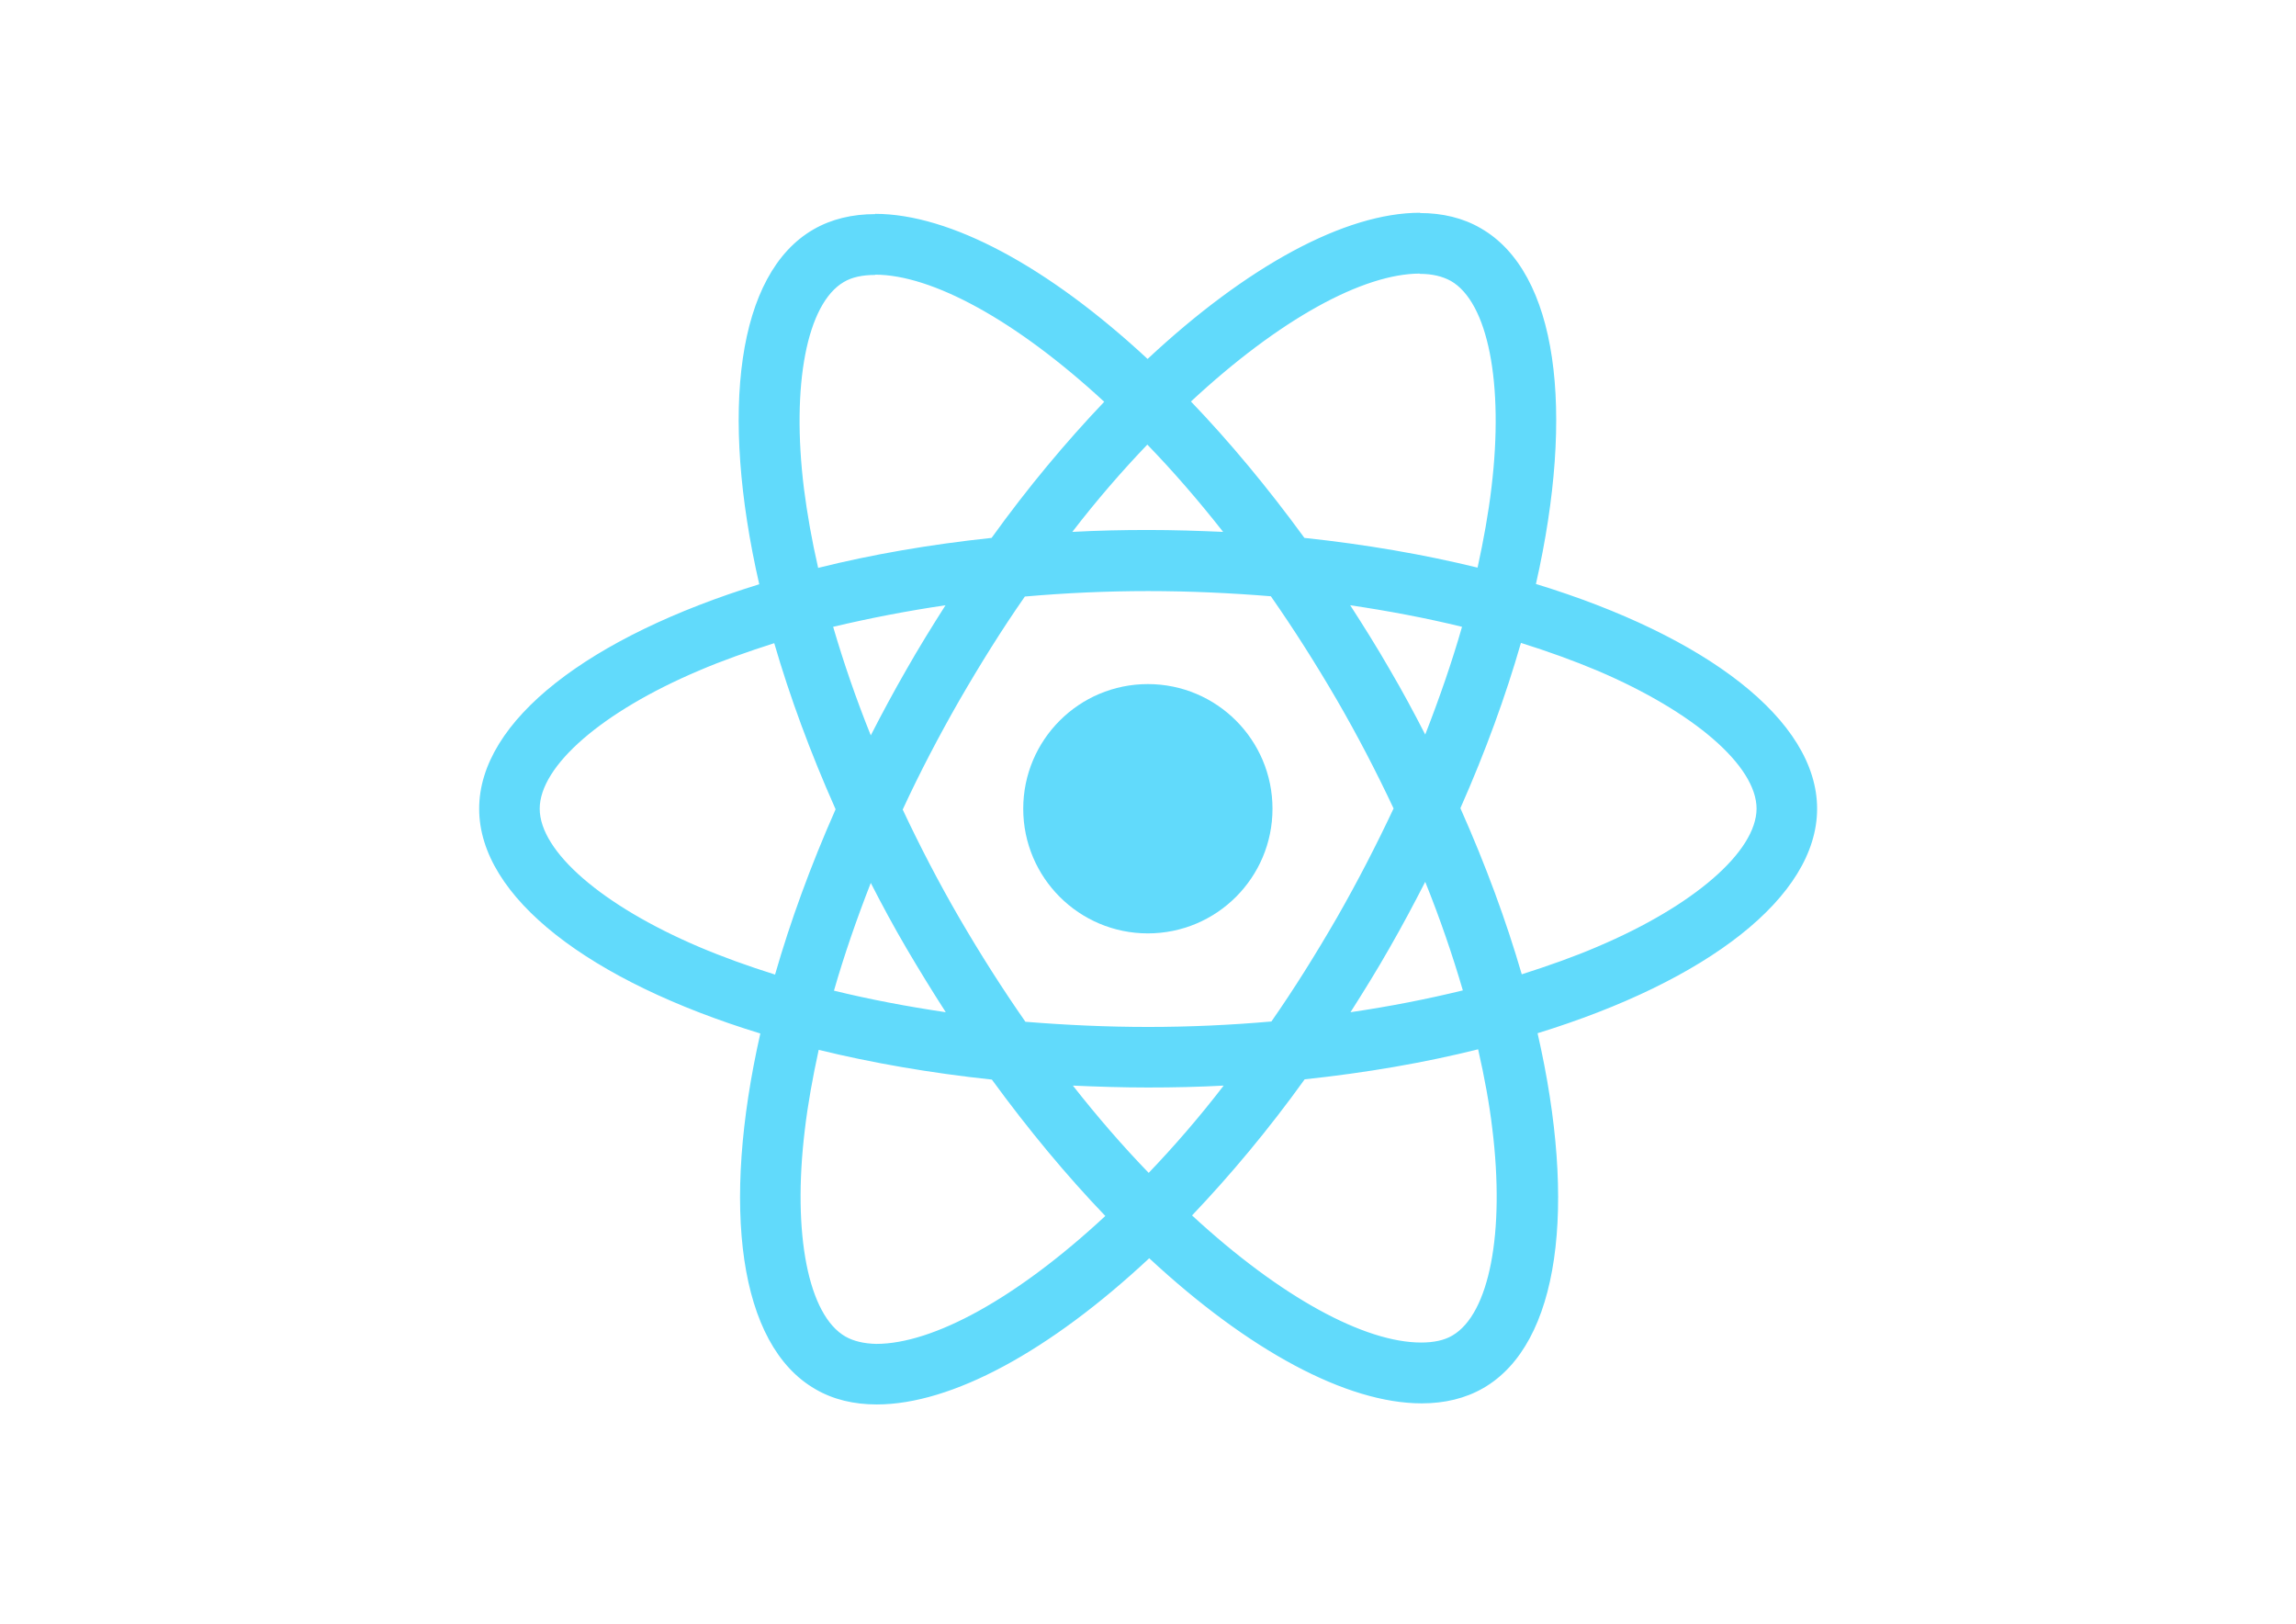
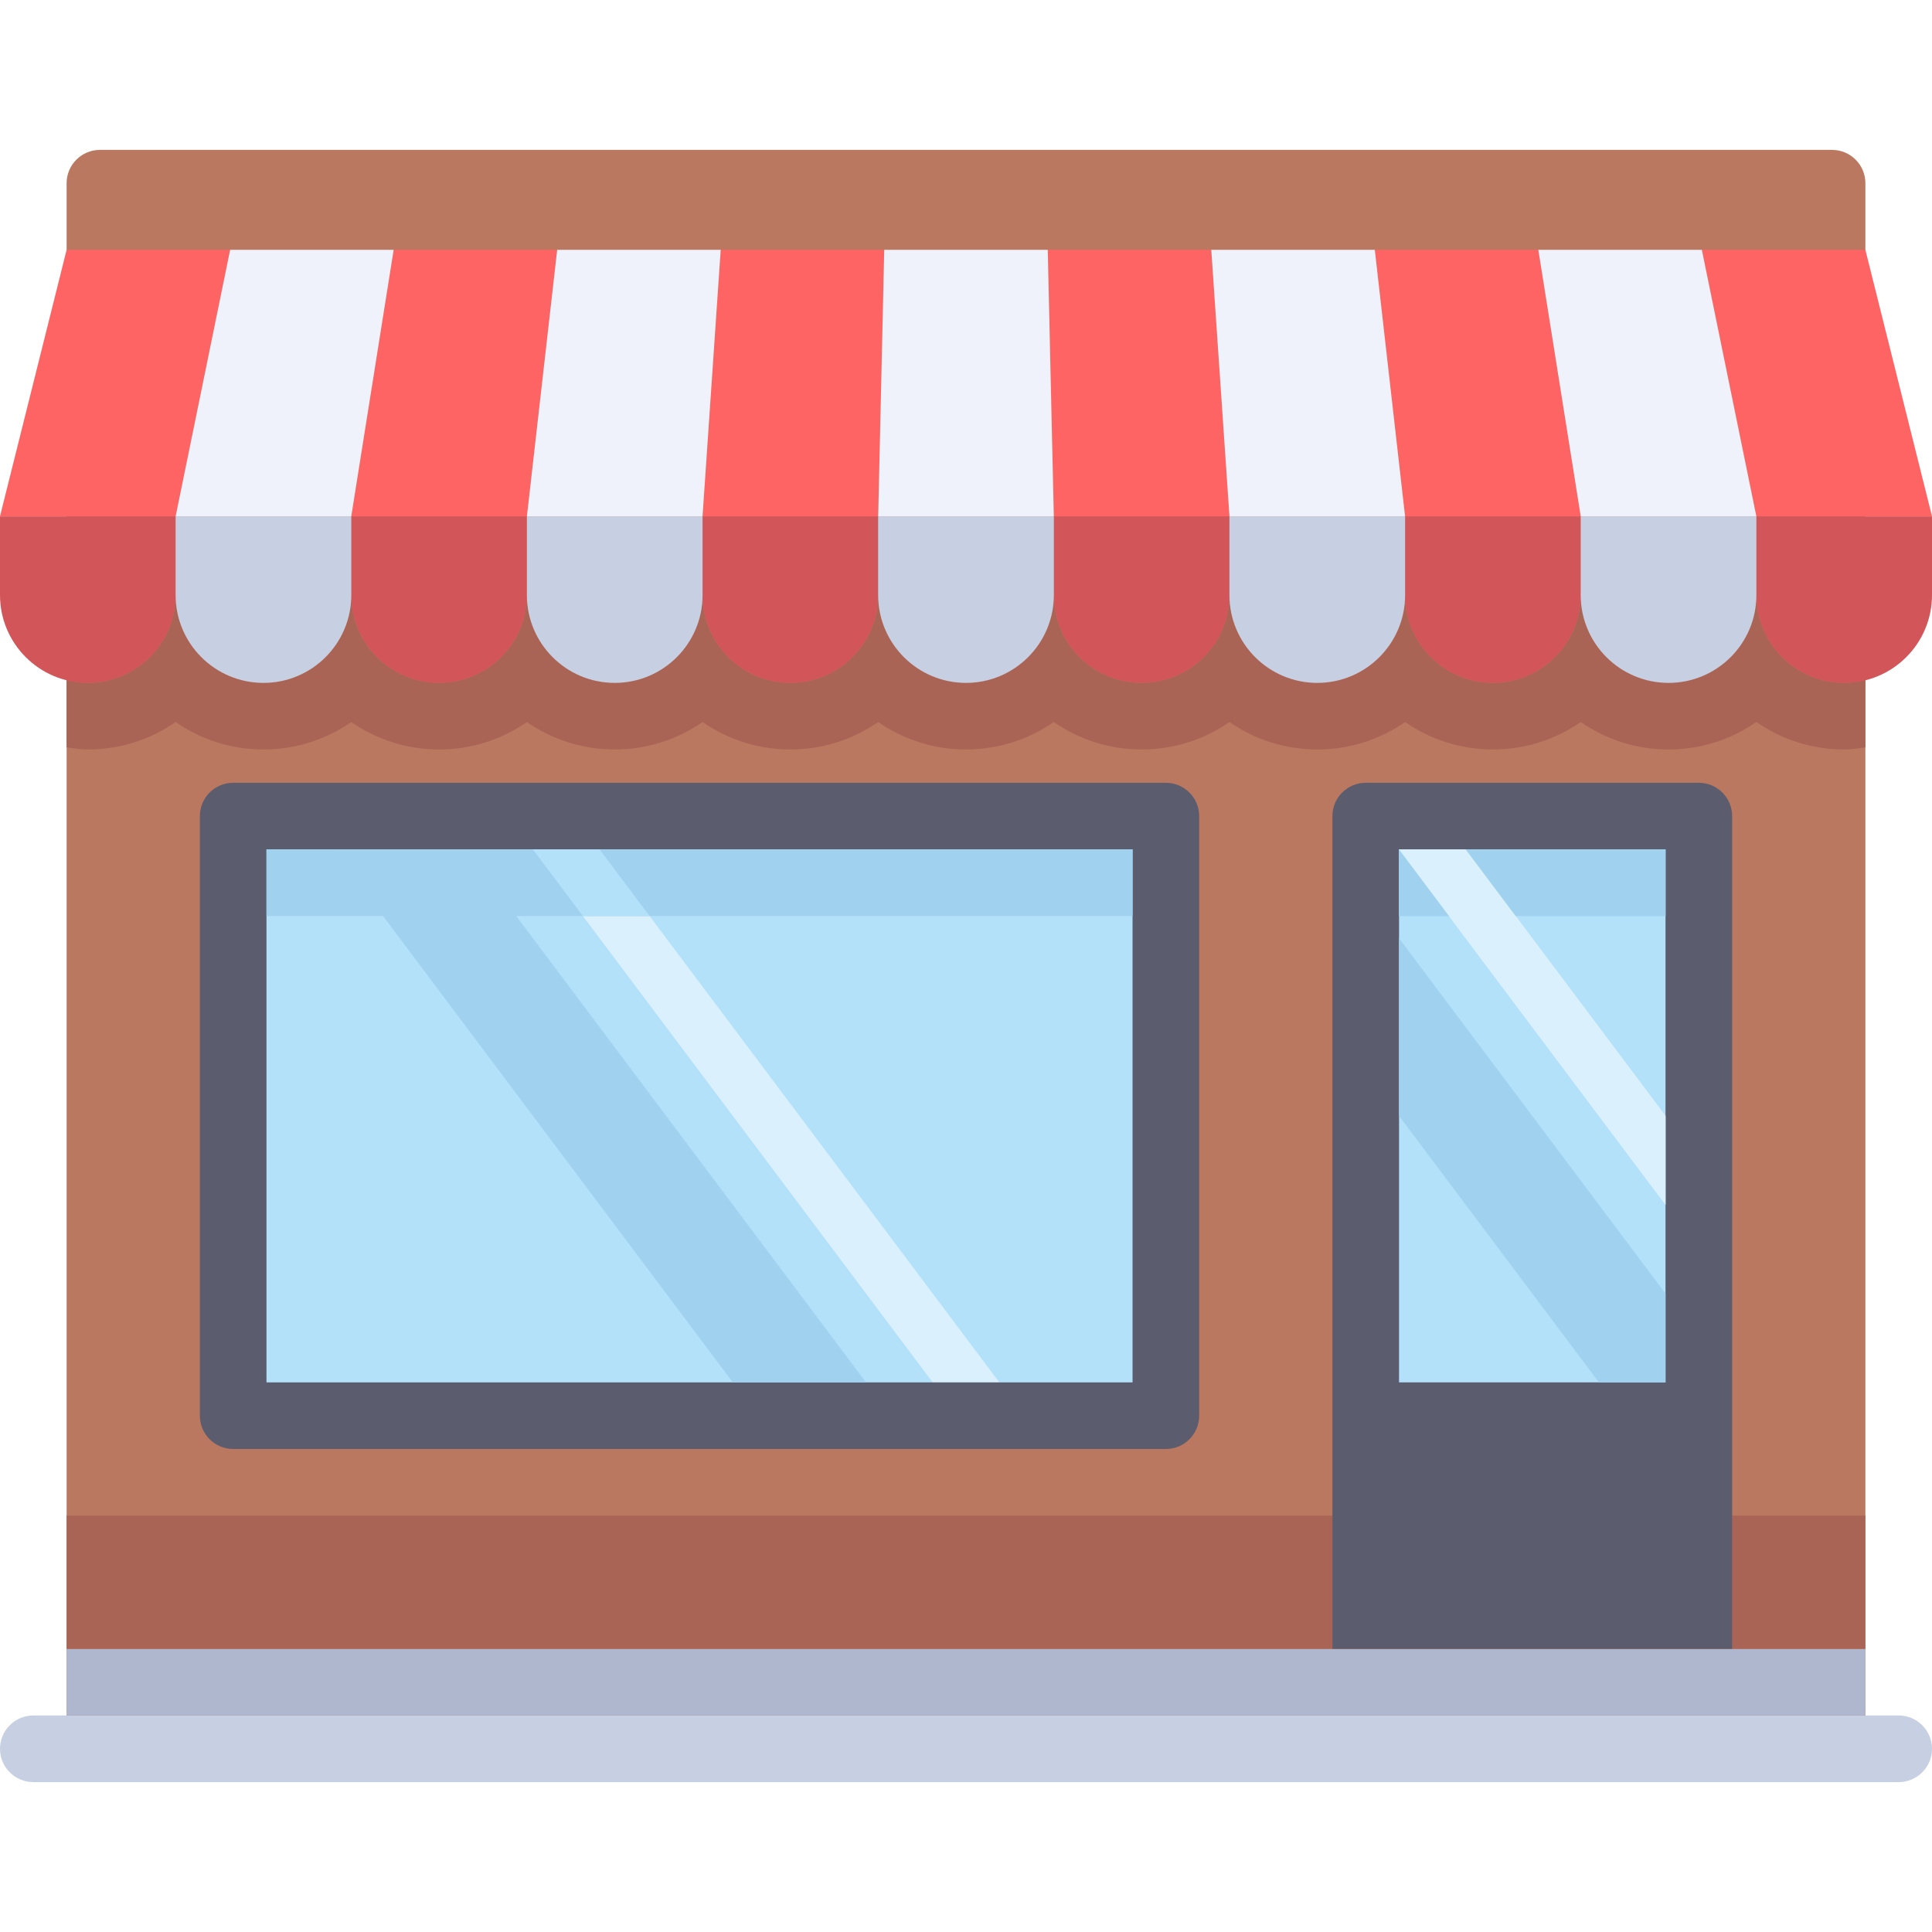
- <svg xmlns="http://www.w3.org/2000/svg" viewBox="0 0 841.9 595.3">
-   <g fill="#61DAFB">
-     <path d="M666.3 296.5c0-32.5-40.7-63.3-103.1-82.4 14.4-63.6 8-114.2-20.2-130.4-6.5-3.8-14.1-5.6-22.4-5.6v22.3c4.6 0 8.3.9 11.4 2.6 13.6 7.8 19.5 37.5 14.9 75.7-1.1 9.4-2.9 19.3-5.1 29.4-19.6-4.8-41-8.5-63.5-10.9-13.5-18.5-27.5-35.3-41.6-50 32.6-30.3 63.2-46.9 84-46.9V78c-27.5 0-63.5 19.6-99.9 53.6-36.4-33.8-72.4-53.2-99.9-53.2v22.3c20.7 0 51.4 16.5 84 46.6-14 14.7-28 31.4-41.3 49.9-22.6 2.4-44 6.1-63.6 11-2.3-10-4-19.7-5.2-29-4.7-38.2 1.1-67.9 14.6-75.8 3-1.8 6.9-2.6 11.5-2.6V78.5c-8.4 0-16 1.8-22.6 5.6-28.1 16.2-34.4 66.7-19.9 130.1-62.2 19.2-102.7 49.9-102.7 82.3 0 32.5 40.7 63.3 103.1 82.4-14.4 63.6-8 114.2 20.2 130.4 6.5 3.8 14.1 5.6 22.5 5.6 27.5 0 63.5-19.6 99.9-53.6 36.4 33.8 72.4 53.2 99.9 53.2 8.4 0 16-1.8 22.6-5.6 28.1-16.2 34.4-66.7 19.9-130.1 62-19.1 102.5-49.9 102.5-82.3zm-130.2-66.7c-3.7 12.9-8.3 26.2-13.5 39.5-4.1-8-8.4-16-13.1-24-4.6-8-9.5-15.8-14.4-23.4 14.2 2.1 27.9 4.7 41 7.9zm-45.8 106.5c-7.8 13.5-15.8 26.3-24.1 38.2-14.9 1.3-30 2-45.2 2-15.1 0-30.2-.7-45-1.9-8.3-11.9-16.4-24.6-24.2-38-7.6-13.1-14.5-26.4-20.8-39.8 6.2-13.4 13.2-26.8 20.7-39.9 7.8-13.5 15.8-26.3 24.1-38.2 14.9-1.3 30-2 45.2-2 15.1 0 30.2.7 45 1.9 8.3 11.9 16.4 24.6 24.2 38 7.6 13.1 14.5 26.4 20.8 39.8-6.3 13.4-13.2 26.8-20.7 39.9zm32.3-13c5.4 13.4 10 26.8 13.8 39.8-13.1 3.2-26.9 5.9-41.2 8 4.9-7.7 9.8-15.6 14.4-23.7 4.6-8 8.9-16.1 13-24.1zM421.2 430c-9.3-9.6-18.6-20.3-27.8-32 9 .4 18.2.7 27.5.7 9.4 0 18.7-.2 27.8-.7-9 11.7-18.3 22.4-27.5 32zm-74.4-58.9c-14.2-2.1-27.9-4.7-41-7.9 3.7-12.9 8.3-26.2 13.5-39.5 4.1 8 8.4 16 13.1 24 4.7 8 9.5 15.8 14.4 23.4zM420.7 163c9.3 9.6 18.6 20.3 27.8 32-9-.4-18.2-.7-27.5-.7-9.4 0-18.7.2-27.8.7 9-11.7 18.3-22.4 27.5-32zm-74 58.9c-4.9 7.7-9.8 15.6-14.4 23.7-4.6 8-8.9 16-13 24-5.4-13.4-10-26.8-13.8-39.8 13.1-3.1 26.9-5.8 41.2-7.9zm-90.5 125.2c-35.4-15.1-58.3-34.9-58.3-50.6 0-15.7 22.9-35.6 58.3-50.6 8.6-3.7 18-7 27.7-10.1 5.7 19.6 13.2 40 22.5 60.9-9.2 20.8-16.6 41.1-22.2 60.6-9.9-3.1-19.3-6.5-28-10.2zM310 490c-13.6-7.8-19.5-37.5-14.9-75.7 1.1-9.4 2.9-19.3 5.1-29.4 19.6 4.8 41 8.5 63.5 10.9 13.5 18.5 27.5 35.3 41.6 50-32.6 30.3-63.2 46.9-84 46.9-4.5-.1-8.3-1-11.3-2.7zm237.2-76.2c4.7 38.2-1.1 67.9-14.6 75.8-3 1.8-6.9 2.6-11.5 2.6-20.7 0-51.4-16.5-84-46.6 14-14.7 28-31.4 41.3-49.9 22.6-2.4 44-6.1 63.6-11 2.3 10.1 4.1 19.8 5.2 29.1zm38.5-66.7c-8.6 3.7-18 7-27.7 10.1-5.7-19.6-13.2-40-22.5-60.9 9.2-20.8 16.6-41.1 22.2-60.6 9.9 3.1 19.3 6.5 28.1 10.2 35.4 15.1 58.3 34.9 58.3 50.6-.1 15.7-23 35.6-58.4 50.6zM320.8 78.4z" />
-     <circle cx="420.9" cy="296.5" r="45.7" />
-     <path d="M520.5 78.1z" />
+ <svg xmlns="http://www.w3.org/2000/svg" version="1.1" id="Layer_1" x="0px" y="0px" viewBox="0 0 512 512" style="enable-background:new 0 0 512 512;" xml:space="preserve">
+   <path style="fill:#B9785F;" d="M494.345,463.448H17.655V48.552c0-4.875,3.953-8.828,8.828-8.828h459.034  c4.875,0,8.828,3.953,8.828,8.828V463.448z" />
+   <path style="fill:#AA6455;" d="M494.345,180.205c-1.809,0.45-3.67,0.76-5.618,0.76c-12.853,0-23.273-10.42-23.273-23.273  c0,12.852-10.42,23.273-23.273,23.273c-12.853,0-23.273-10.42-23.273-23.273c0,12.852-10.419,23.273-23.273,23.273  c-12.853,0-23.273-10.42-23.273-23.273c0,12.852-10.42,23.273-23.273,23.273s-23.273-10.42-23.273-23.273  c0,12.852-10.42,23.273-23.273,23.273c-12.853,0-23.273-10.42-23.273-23.273c0,12.852-10.419,23.273-23.273,23.273  s-23.273-10.42-23.273-23.273c0,12.852-10.42,23.273-23.273,23.273c-12.853,0-23.273-10.42-23.273-23.273  c0,12.852-10.419,23.273-23.273,23.273c-12.853,0-23.273-10.42-23.273-23.273c0,12.852-10.42,23.273-23.273,23.273  c-12.853,0-23.273-10.42-23.273-23.273c0,12.852-10.42,23.273-23.273,23.273s-23.273-10.42-23.273-23.273  c0,12.852-10.419,23.273-23.273,23.273c-1.948,0-3.809-0.31-5.618-0.76v17.848c1.854,0.257,3.694,0.568,5.618,0.568  c8.639,0,16.661-2.69,23.273-7.277c6.614,4.586,14.635,7.276,23.275,7.276c8.639,0,16.661-2.69,23.273-7.277  c6.612,4.587,14.634,7.277,23.273,7.277s16.661-2.69,23.273-7.277c6.612,4.587,14.634,7.277,23.273,7.277  c8.639,0,16.661-2.69,23.273-7.277c6.612,4.587,14.634,7.277,23.273,7.277c8.639,0,16.661-2.69,23.273-7.277  c6.611,4.587,14.633,7.277,23.272,7.277s16.661-2.69,23.273-7.277c6.612,4.587,14.634,7.277,23.273,7.277  c8.639,0,16.661-2.69,23.273-7.277c6.612,4.587,14.634,7.277,23.273,7.277c8.639,0,16.661-2.69,23.273-7.277  c6.612,4.587,14.634,7.277,23.273,7.277s16.661-2.69,23.273-7.277c6.612,4.587,14.634,7.277,23.273,7.277  c8.64,0,16.661-2.69,23.273-7.277c6.612,4.587,14.634,7.277,23.273,7.277c1.923,0,3.764-0.31,5.618-0.568v-17.847H494.345z" />
+   <rect x="61.793" y="216.276" style="fill:#B4E1FA;" width="247.172" height="158.897" />
+   <polygon style="fill:#DAF0FD;" points="264.828,366.345 247.172,366.345 141.241,225.103 158.897,225.103 " />
+   <g>
+     <path style="fill:#D2555A;" d="M209.454,180.966L209.454,180.966c-12.853,0-23.273-10.42-23.273-23.273v-20.865h46.546v20.865   C232.727,170.546,222.307,180.966,209.454,180.966z" />
+     <path style="fill:#D2555A;" d="M302.546,180.966L302.546,180.966c-12.853,0-23.273-10.42-23.273-23.273v-20.865h46.546v20.865   C325.818,170.546,315.399,180.966,302.546,180.966z" />
+     <path style="fill:#D2555A;" d="M116.364,180.966L116.364,180.966c-12.853,0-23.273-10.42-23.273-23.273v-20.865h46.546v20.865   C139.636,170.546,129.217,180.966,116.364,180.966z" />
+     <path style="fill:#D2555A;" d="M23.273,180.966L23.273,180.966C10.42,180.966,0,170.546,0,157.693v-20.865h46.546v20.865   C46.546,170.546,36.126,180.966,23.273,180.966z" />
+     <path style="fill:#D2555A;" d="M395.636,180.966L395.636,180.966c-12.853,0-23.273-10.42-23.273-23.273v-20.865h46.546v20.865   C418.909,170.546,408.49,180.966,395.636,180.966z" />
  </g>
+   <g>
+     <path style="fill:#C7CFE2;" d="M162.909,180.966L162.909,180.966c-12.853,0-23.273-10.42-23.273-23.273v-20.865h46.546v20.865   C186.182,170.546,175.763,180.966,162.909,180.966z" />
+     <path style="fill:#C7CFE2;" d="M349.091,180.966L349.091,180.966c-12.853,0-23.273-10.42-23.273-23.273v-20.865h46.546v20.865   C372.363,170.546,361.944,180.966,349.091,180.966z" />
+   </g>
+   <path style="fill:#D2555A;" d="M488.727,180.966L488.727,180.966c-12.853,0-23.273-10.42-23.273-23.273v-20.865H512v20.865  C512,170.546,501.58,180.966,488.727,180.966z" />
+   <g>
+     <path style="fill:#C7CFE2;" d="M442.182,180.966L442.182,180.966c-12.853,0-23.273-10.42-23.273-23.273v-20.865h46.546v20.865   C465.454,170.546,455.034,180.966,442.182,180.966z" />
+     <path style="fill:#C7CFE2;" d="M69.818,180.966L69.818,180.966c-12.853,0-23.273-10.42-23.273-23.273v-20.865h46.546v20.865   C93.091,170.546,82.671,180.966,69.818,180.966z" />
+     <path style="fill:#C7CFE2;" d="M256,180.966L256,180.966c-12.853,0-23.273-10.42-23.273-23.273v-20.865h46.546v20.865   C279.273,170.546,268.853,180.966,256,180.966z" />
+   </g>
+   <g>
+     <polygon style="fill:#FF6464;" points="232.727,136.828 186.182,136.828 190.997,66.207 234.333,66.207  " />
+     <polygon style="fill:#FF6464;" points="325.818,136.828 279.273,136.828 277.667,66.207 321.003,66.207  " />
+     <polygon style="fill:#FF6464;" points="139.636,136.828 93.091,136.828 104.326,66.207 147.661,66.207  " />
+     <polygon style="fill:#FF6464;" points="46.546,136.828 0,136.828 17.655,66.207 60.991,66.207  " />
+     <polygon style="fill:#FF6464;" points="418.909,136.828 372.363,136.828 364.339,66.207 407.673,66.207  " />
+   </g>
+   <g>
+     <polygon style="fill:#EFF2FA;" points="186.182,136.828 139.636,136.828 147.661,66.207 190.997,66.207  " />
+     <polygon style="fill:#EFF2FA;" points="372.363,136.828 325.818,136.828 321.003,66.207 364.339,66.207  " />
+   </g>
+   <polygon style="fill:#FF6464;" points="512,136.828 465.454,136.828 451.009,66.207 494.345,66.207 " />
+   <g>
+     <polygon style="fill:#EFF2FA;" points="465.454,136.828 418.909,136.828 407.673,66.207 451.009,66.207  " />
+     <polygon style="fill:#EFF2FA;" points="93.091,136.828 46.546,136.828 60.991,66.207 104.326,66.207  " />
+     <polygon style="fill:#EFF2FA;" points="279.273,136.828 232.727,136.828 234.333,66.207 277.667,66.207  " />
+   </g>
+   <path style="fill:#C7CFE2;" d="M503.172,472.276H8.828c-4.875,0-8.828-3.953-8.828-8.828l0,0c0-4.875,3.953-8.828,8.828-8.828  h494.345c4.875,0,8.828,3.953,8.828,8.828l0,0C512,468.323,508.047,472.276,503.172,472.276z" />
+   <g style="opacity:0.97;">
+     <rect x="17.655" y="436.966" style="fill:#AFB9D2;" width="476.69" height="17.655" />
+   </g>
+   <rect x="17.655" y="401.655" style="fill:#AA6455;" width="476.69" height="35.31" />
+   <g>
+     <path style="fill:#5B5D6E;" d="M300.138,225.103v141.241H70.621V225.103H300.138 M308.966,207.448H61.793   c-4.875,0-8.828,3.953-8.828,8.828v158.897c0,4.875,3.953,8.828,8.828,8.828h247.172c4.875,0,8.828-3.953,8.828-8.828V216.276   C317.793,211.401,313.841,207.448,308.966,207.448L308.966,207.448z" />
+     <path style="fill:#5B5D6E;" d="M450.207,207.448h-88.276c-4.875,0-8.828,3.953-8.828,8.828v220.69h105.931v-220.69   C459.034,211.401,455.082,207.448,450.207,207.448z" />
+   </g>
+   <rect x="370.759" y="225.103" style="fill:#B4E1FA;" width="70.621" height="141.241" />
+   <rect x="70.621" y="225.103" style="fill:#A0D2F0;" width="229.517" height="17.655" />
+   <rect id="SVGCleanerId_0" x="370.759" y="225.103" style="fill:#A0D2F0;" width="70.621" height="17.655" />
+   <polygon style="fill:#A0D2F0;" points="229.517,366.345 194.207,366.345 88.276,225.103 123.586,225.103 " />
+   <polygon style="fill:#B4E1FA;" points="172.138,242.759 158.897,225.103 141.241,225.103 154.483,242.759 " />
+   <polygon style="fill:#DAF0FD;" points="441.379,295.724 388.414,225.103 370.759,225.103 441.379,319.265 " />
+   <polygon style="fill:#B4E1FA;" points="401.655,242.759 388.414,225.103 370.759,225.103 384,242.759 " />
+   <g>
+     <rect id="SVGCleanerId_0_1_" x="370.759" y="225.103" style="fill:#A0D2F0;" width="70.621" height="17.655" />
+   </g>
+   <polygon style="fill:#DAF0FD;" points="441.379,295.724 388.414,225.103 370.759,225.103 441.379,319.265 " />
+   <polygon style="fill:#A0D2F0;" points="370.759,248.644 370.759,295.724 423.724,366.345 441.379,366.345 441.379,342.804 " />
+   <g>
+ </g>
+   <g>
+ </g>
+   <g>
+ </g>
+   <g>
+ </g>
+   <g>
+ </g>
+   <g>
+ </g>
+   <g>
+ </g>
+   <g>
+ </g>
+   <g>
+ </g>
+   <g>
+ </g>
+   <g>
+ </g>
+   <g>
+ </g>
+   <g>
+ </g>
+   <g>
+ </g>
+   <g>
+ </g>
</svg>
